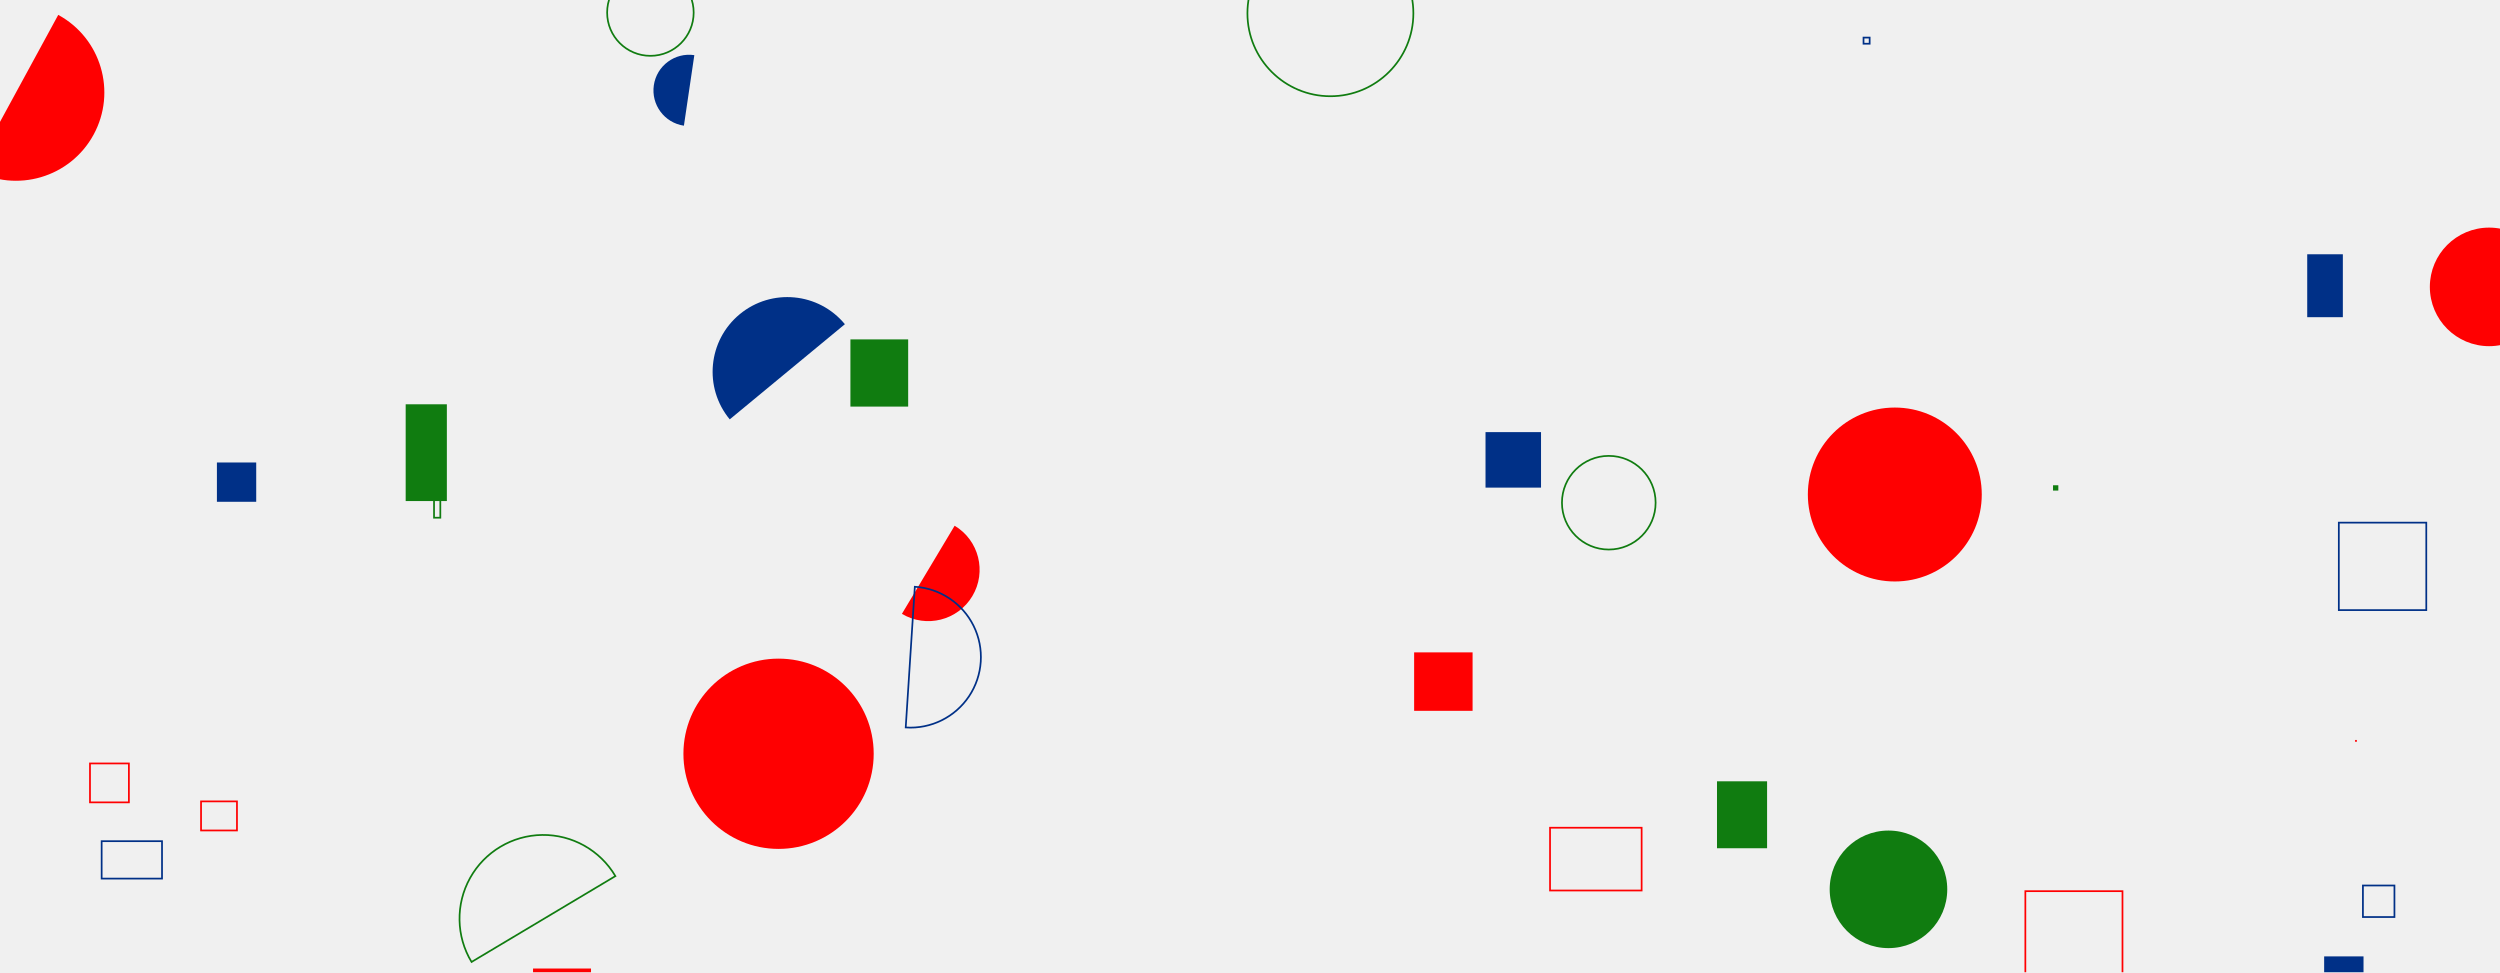
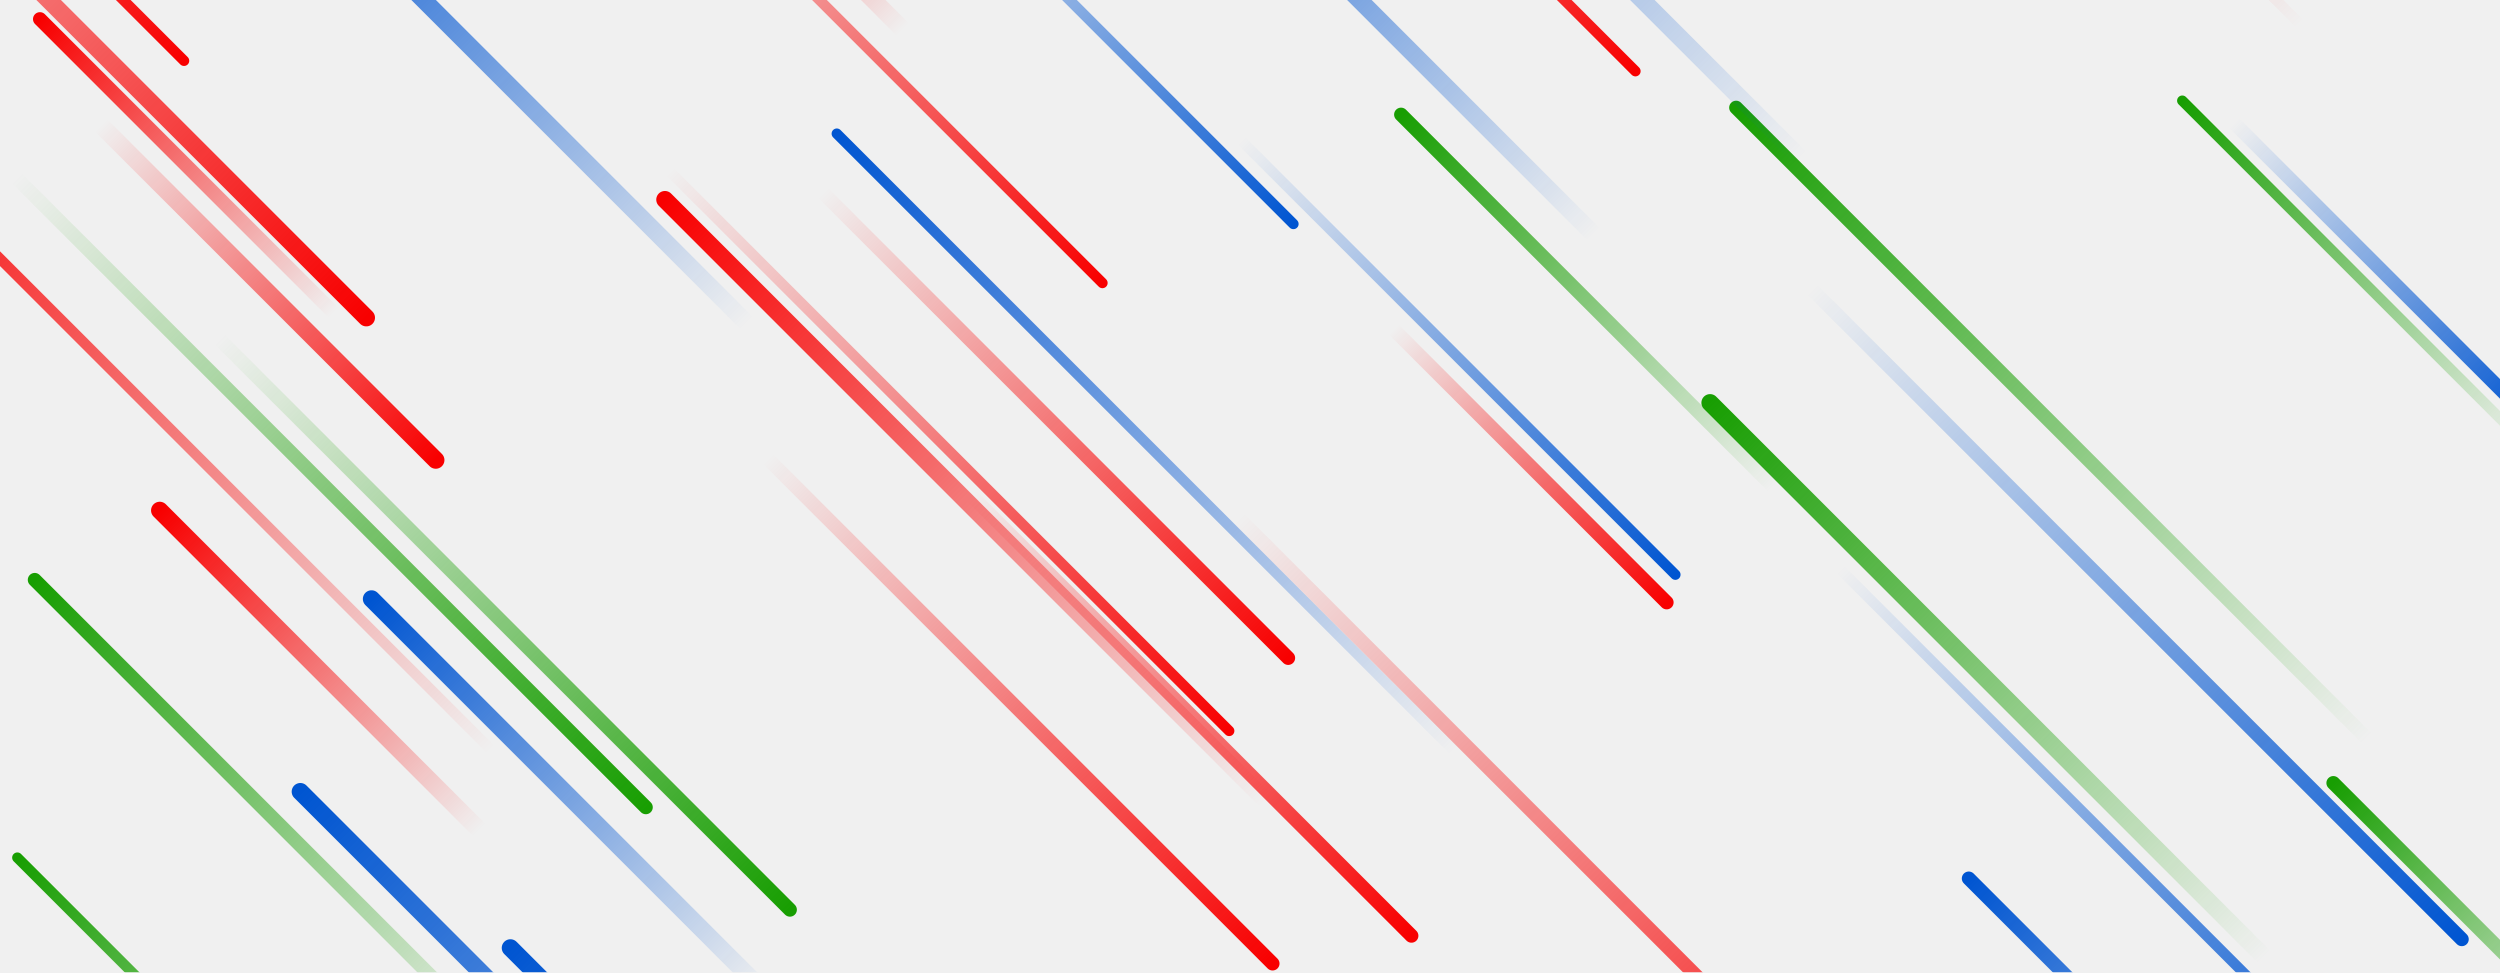
<svg xmlns="http://www.w3.org/2000/svg" version="1.1" width="1440" height="560" preserveAspectRatio="none" viewBox="0 0 1440 560">
-   <g mask="url(&quot;#SvgjsMask1019&quot;)" fill="none">
-     <path d="M1041.32 284.84 a50.09 50.09 0 1 0 100.18 0 a50.09 50.09 0 1 0 -100.18 0z" fill="rgba(255, 0, 1, 1)" />
-     <path d="M814.54 375.77L848.21 375.77L848.21 409.44L814.54 409.44z" fill="rgba(255, 0, 1, 1)" />
-     <path d="M519.5 353.57a29.57 29.57 0 1 0 30.37-50.75z" fill="rgba(255, 0, 1, 1)" />
-     <path d="M124.94 266.39L147.58 266.39L147.58 289.03L124.94 289.03z" fill="rgba(0, 48, 135, 1)" />
-     <path d="M1361.04 510.05L1379.2 510.05L1379.2 528.21L1361.04 528.21z" stroke="rgba(0, 48, 135, 1)" />
-     <path d="M1338.71 550.88L1361.39 550.88L1361.39 573.56L1338.71 573.56z" fill="rgba(0, 48, 135, 1)" />
-     <path d="M250 285.87L253.63 285.87L253.63 298.2L250 298.2z" stroke="rgba(16, 124, 16, 1)" />
-     <path d="M521.69 419.02a40.61 40.61 0 1 0 5.25-81.05z" stroke="rgba(0, 48, 135, 1)" />
-     <path d="M354.47 504.63a48.25 48.25 0 1 0-82.86 49.46z" stroke="rgba(16, 124, 16, 1)" />
-     <path d="M115.8 461.6L136.49 461.6L136.49 478.35L115.8 478.35z" stroke="rgba(255, 0, 1, 1)" />
-     <path d="M899.69 289.56 a26.97 26.97 0 1 0 53.94 0 a26.97 26.97 0 1 0 -53.94 0z" stroke="rgba(16, 124, 16, 1)" />
-     <path d="M988.99 450.03L1017.84 450.03L1017.84 488.59L988.99 488.59z" fill="rgba(16, 124, 16, 1)" />
-     <path d="M1356.45 426.76 a0.59 0.59 0 1 0 1.18 0 a0.59 0.59 0 1 0 -1.18 0z" fill="rgba(255, 0, 1, 1)" />
-     <path d="M1073.39 21.65L1076.92 21.65L1076.92 25.18L1073.39 25.18z" stroke="rgba(0, 48, 135, 1)" />
-     <path d="M855.66 248.9L887.63 248.9L887.63 280.87L855.66 280.87z" fill="rgba(0, 48, 135, 1)" />
-     <path d="M51.83 439.75L74.24 439.75L74.24 462.16L51.83 462.16z" stroke="rgba(255, 0, 1, 1)" />
-     <path d="M489.84 195.49L523.11 195.49L523.11 234.2L489.84 234.2z" fill="rgba(16, 124, 16, 1)" />
-     <path d="M349.71 7.24 a24.92 24.92 0 1 0 49.84 0 a24.92 24.92 0 1 0 -49.84 0z" stroke="rgba(16, 124, 16, 1)" />
-     <path d="M718.52 7.64 a47.79 47.79 0 1 0 95.58 0 a47.79 47.79 0 1 0 -95.58 0z" stroke="rgba(16, 124, 16, 1)" />
-     <path d="M1328.96 146.46L1349.48 146.46L1349.48 182.7L1328.96 182.7z" fill="rgba(0, 48, 135, 1)" />
-     <path d="M1182.54 279.51L1185.6 279.51L1185.6 282.57L1182.54 282.57z" fill="rgba(16, 124, 16, 1)" />
-     <path d="M393.65 434.17 a54.8 54.8 0 1 0 109.6 0 a54.8 54.8 0 1 0 -109.6 0z" fill="rgba(255, 0, 1, 1)" />
-     <path d="M-15.09 97.93a50.87 50.87 0 1 0 48.64-89.36z" fill="rgba(255, 0, 1, 1)" />
-     <path d="M1399.59 165.25 a34.15 34.15 0 1 0 68.3 0 a34.15 34.15 0 1 0 -68.3 0z" fill="rgba(255, 0, 1, 1)" />
-     <path d="M1053.9 512.26 a33.86 33.86 0 1 0 67.72 0 a33.86 33.86 0 1 0 -67.72 0z" fill="rgba(16, 124, 16, 1)" />
-     <path d="M58.55 484.52L93.32 484.52L93.32 506.07L58.55 506.07z" stroke="rgba(0, 48, 135, 1)" />
-     <path d="M486.66 186.74a43.02 43.02 0 1 0-66.33 54.82z" fill="rgba(0, 48, 135, 1)" />
-     <path d="M1166.6 513.31L1222.55 513.31L1222.55 569.26L1166.6 569.26z" stroke="rgba(255, 0, 1, 1)" />
-     <path d="M892.82 476.77L945.58 476.77L945.58 512.93L892.82 512.93z" stroke="rgba(255, 0, 1, 1)" />
-     <path d="M399.93 31.76a20.54 20.54 0 1 0-6 40.64z" fill="rgba(0, 48, 135, 1)" />
-     <path d="M233.67 232.87L257.39 232.87L257.39 288.61L233.67 288.61z" fill="rgba(16, 124, 16, 1)" />
-     <path d="M1347.16 301.04L1397.54 301.04L1397.54 351.42L1347.16 351.42z" stroke="rgba(0, 48, 135, 1)" />
-     <path d="M307.03 557.87L340.42 557.87L340.42 591.26L307.03 591.26z" fill="rgba(255, 0, 1, 1)" />
+   <g mask="url(&quot;#SvgjsMask1147&quot;)" fill="none">
+     <path d="M372 465L10 103" stroke-width="8" stroke="url(#SvgjsLinearGradient1148)" stroke-linecap="round" class="BottomRight" />
+     <path d="M635 163L357 -115" stroke-width="6" stroke="url(#SvgjsLinearGradient1149)" stroke-linecap="round" class="BottomRight" />
+     <path d="M1134 506L1383 755" stroke-width="8" stroke="url(#SvgjsLinearGradient1150)" stroke-linecap="round" class="TopLeft" />
+     <path d="M1325 14L910 -401" stroke-width="6" stroke="url(#SvgjsLinearGradient1151)" stroke-linecap="round" class="TopLeft" />
+     <path d="M430 186L151 -93" stroke-width="10" stroke="url(#SvgjsLinearGradient1150)" stroke-linecap="round" class="TopLeft" />
+     <path d="M942 41L680 -221" stroke-width="6" stroke="url(#SvgjsLinearGradient1149)" stroke-linecap="round" class="BottomRight" />
+     <path d="M106 35L-207 -278" stroke-width="6" stroke="url(#SvgjsLinearGradient1149)" stroke-linecap="round" class="BottomRight" />
+     <path d="M520 17L341 -162" stroke-width="10" stroke="url(#SvgjsLinearGradient1151)" stroke-linecap="round" class="TopLeft" />
+     <path d="M745 129L521 -95" stroke-width="6" stroke="url(#SvgjsLinearGradient1152)" stroke-linecap="round" class="BottomRight" />
+     <path d="M918 135L633 -150" stroke-width="10" stroke="url(#SvgjsLinearGradient1150)" stroke-linecap="round" class="TopLeft" />
+     <path d="M807 66L1021 280" stroke-width="8" stroke="url(#SvgjsLinearGradient1153)" stroke-linecap="round" class="TopLeft" />
+     <path d="M1304 551L985 232" stroke-width="10" stroke="url(#SvgjsLinearGradient1153)" stroke-linecap="round" class="TopLeft" />
+     <path d="M442 264L733 555" stroke-width="8" stroke="url(#SvgjsLinearGradient1149)" stroke-linecap="round" class="BottomRight" />
+     <path d="M1344 451L1509 616" stroke-width="8" stroke="url(#SvgjsLinearGradient1153)" stroke-linecap="round" class="TopLeft" />
+     <path d="M1287 71L1460 244" stroke-width="8" stroke="url(#SvgjsLinearGradient1152)" stroke-linecap="round" class="BottomRight" />
+     <path d="M251 265L58 72" stroke-width="10" stroke="url(#SvgjsLinearGradient1149)" stroke-linecap="round" class="BottomRight" />
+     <path d="M126 195L455 524" stroke-width="8" stroke="url(#SvgjsLinearGradient1148)" stroke-linecap="round" class="BottomRight" />
+     <path d="M173 456L590 873" stroke-width="10" stroke="url(#SvgjsLinearGradient1150)" stroke-linecap="round" class="TopLeft" />
+     <path d="M715 81L965 331" stroke-width="6" stroke="url(#SvgjsLinearGradient1152)" stroke-linecap="round" class="BottomRight" />
+     <path d="M482 77L837 432" stroke-width="6" stroke="url(#SvgjsLinearGradient1150)" stroke-linecap="round" class="TopLeft" />
+     <path d="M1418 541L1043 166" stroke-width="8" stroke="url(#SvgjsLinearGradient1152)" stroke-linecap="round" class="BottomRight" />
+     <path d="M10 494L260 744" stroke-width="6" stroke="url(#SvgjsLinearGradient1153)" stroke-linecap="round" class="TopLeft" />
+     <path d="M813 539L559 285" stroke-width="8" stroke="url(#SvgjsLinearGradient1149)" stroke-linecap="round" class="BottomRight" />
+     <path d="M211 183L-194 -222" stroke-width="10" stroke="url(#SvgjsLinearGradient1149)" stroke-linecap="round" class="BottomRight" />
+     <path d="M960 347L803 190" stroke-width="8" stroke="url(#SvgjsLinearGradient1149)" stroke-linecap="round" class="BottomRight" />
+     <path d="M386 99L708 421" stroke-width="6" stroke="url(#SvgjsLinearGradient1149)" stroke-linecap="round" class="BottomRight" />
+     <path d="M729 461L383 115" stroke-width="10" stroke="url(#SvgjsLinearGradient1151)" stroke-linecap="round" class="TopLeft" />
+     <path d="M1000 62L1364 426" stroke-width="8" stroke="url(#SvgjsLinearGradient1153)" stroke-linecap="round" class="TopLeft" />
+     <path d="M283 432L-87 62" stroke-width="6" stroke="url(#SvgjsLinearGradient1151)" stroke-linecap="round" class="TopLeft" />
+     <path d="M1060 328L1367 635" stroke-width="6" stroke="url(#SvgjsLinearGradient1152)" stroke-linecap="round" class="BottomRight" />
+     <path d="M1037 91L645 -301" stroke-width="10" stroke="url(#SvgjsLinearGradient1150)" stroke-linecap="round" class="TopLeft" />
+     <path d="M294 546L696 948" stroke-width="10" stroke="url(#SvgjsLinearGradient1150)" stroke-linecap="round" class="TopLeft" />
+     <path d="M714 299L1106 691" stroke-width="8" stroke="url(#SvgjsLinearGradient1149)" stroke-linecap="round" class="BottomRight" />
+     <path d="M742 379L474 111" stroke-width="8" stroke="url(#SvgjsLinearGradient1149)" stroke-linecap="round" class="BottomRight" />
+     <path d="M214 345L442 573" stroke-width="10" stroke="url(#SvgjsLinearGradient1150)" stroke-linecap="round" class="TopLeft" />
+     <path d="M192 180L23 11" stroke-width="8" stroke="url(#SvgjsLinearGradient1151)" stroke-linecap="round" class="TopLeft" />
+     <path d="M20 334L294 608" stroke-width="8" stroke="url(#SvgjsLinearGradient1153)" stroke-linecap="round" class="TopLeft" />
+     <path d="M1257 58L1459 260" stroke-width="6" stroke="url(#SvgjsLinearGradient1153)" stroke-linecap="round" class="TopLeft" />
+     <path d="M92 294L276 478" stroke-width="10" stroke="url(#SvgjsLinearGradient1151)" stroke-linecap="round" class="TopLeft" />
  </g>
  <defs>
-     <mask id="SvgjsMask1019">
+     <mask id="SvgjsMask1147">
      <rect width="1440" height="560" fill="#ffffff" />
    </mask>
+     <linearGradient x1="0%" y1="0%" x2="100%" y2="100%" id="SvgjsLinearGradient1148">
+       <stop stop-color="rgba(24, 158, 2, 0)" offset="0" />
+       <stop stop-color="rgba(24, 158, 2, 1)" offset="1" />
+     </linearGradient>
+     <linearGradient x1="0%" y1="0%" x2="100%" y2="100%" id="SvgjsLinearGradient1149">
+       <stop stop-color="rgba(248, 0, 0, 0)" offset="0" />
+       <stop stop-color="rgba(248, 0, 0, 1)" offset="1" />
+     </linearGradient>
+     <linearGradient x1="100%" y1="100%" x2="0%" y2="0%" id="SvgjsLinearGradient1150">
+       <stop stop-color="rgba(0, 85, 209, 0)" offset="0" />
+       <stop stop-color="rgba(0, 85, 209, 1)" offset="1" />
+     </linearGradient>
+     <linearGradient x1="100%" y1="100%" x2="0%" y2="0%" id="SvgjsLinearGradient1151">
+       <stop stop-color="rgba(248, 0, 0, 0)" offset="0" />
+       <stop stop-color="rgba(248, 0, 0, 1)" offset="1" />
+     </linearGradient>
+     <linearGradient x1="0%" y1="0%" x2="100%" y2="100%" id="SvgjsLinearGradient1152">
+       <stop stop-color="rgba(0, 85, 209, 0)" offset="0" />
+       <stop stop-color="rgba(0, 85, 209, 1)" offset="1" />
+     </linearGradient>
+     <linearGradient x1="100%" y1="100%" x2="0%" y2="0%" id="SvgjsLinearGradient1153">
+       <stop stop-color="rgba(24, 158, 2, 0)" offset="0" />
+       <stop stop-color="rgba(24, 158, 2, 1)" offset="1" />
+     </linearGradient>
  </defs>
</svg>
